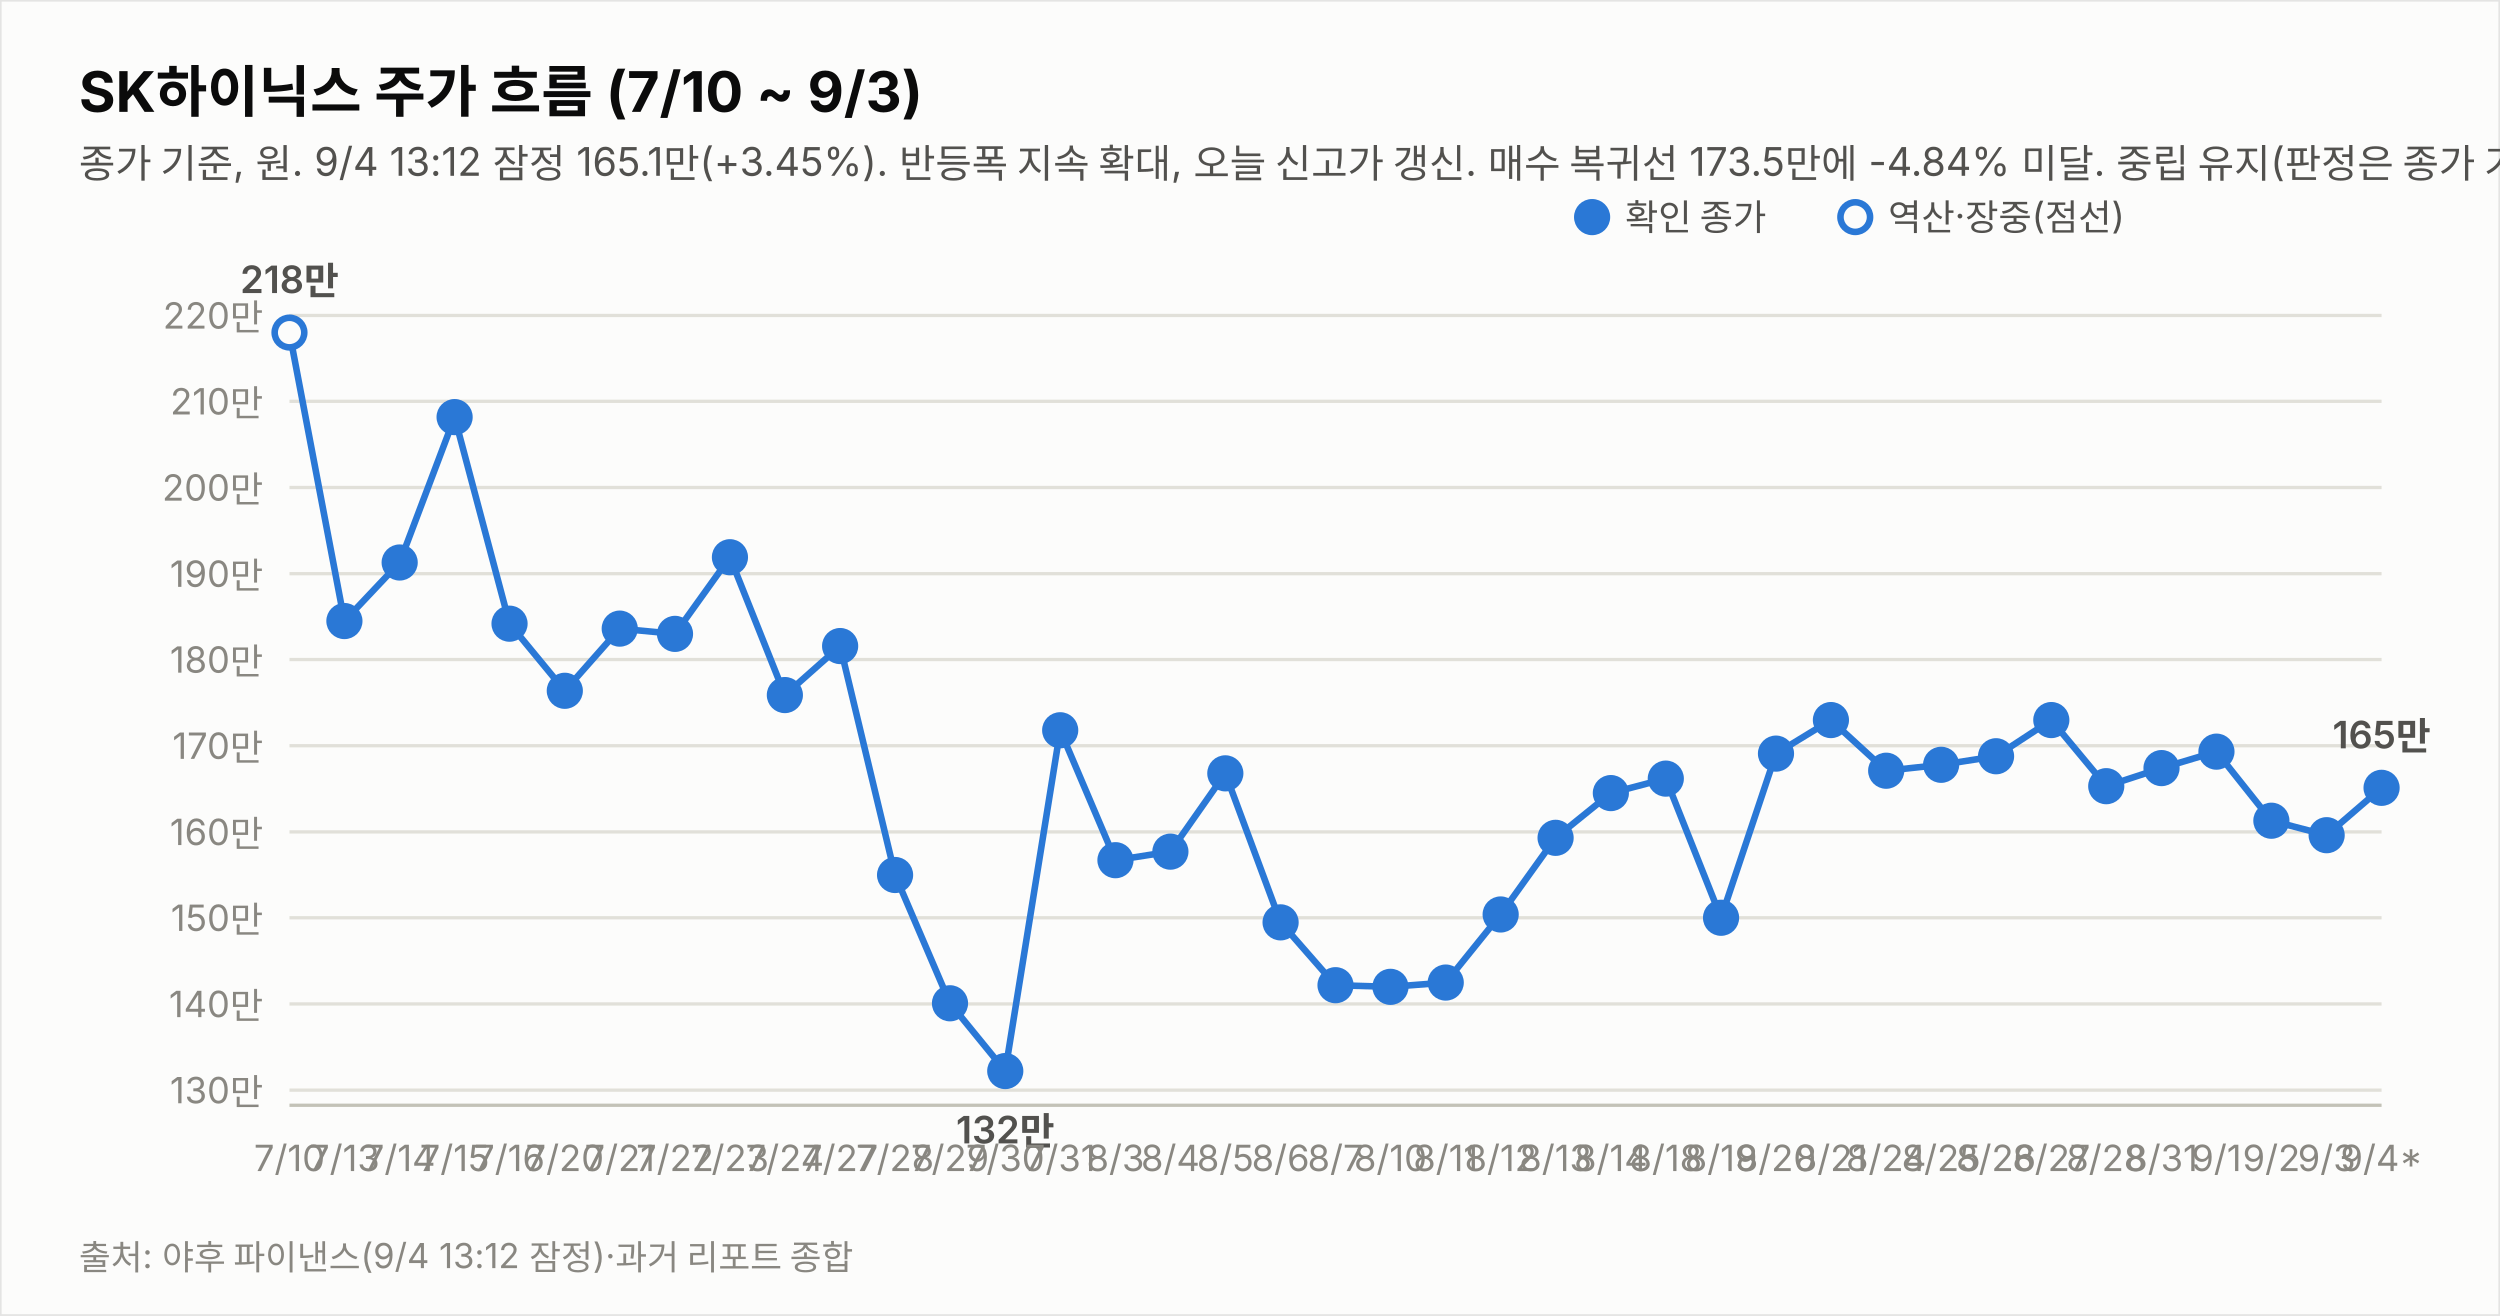
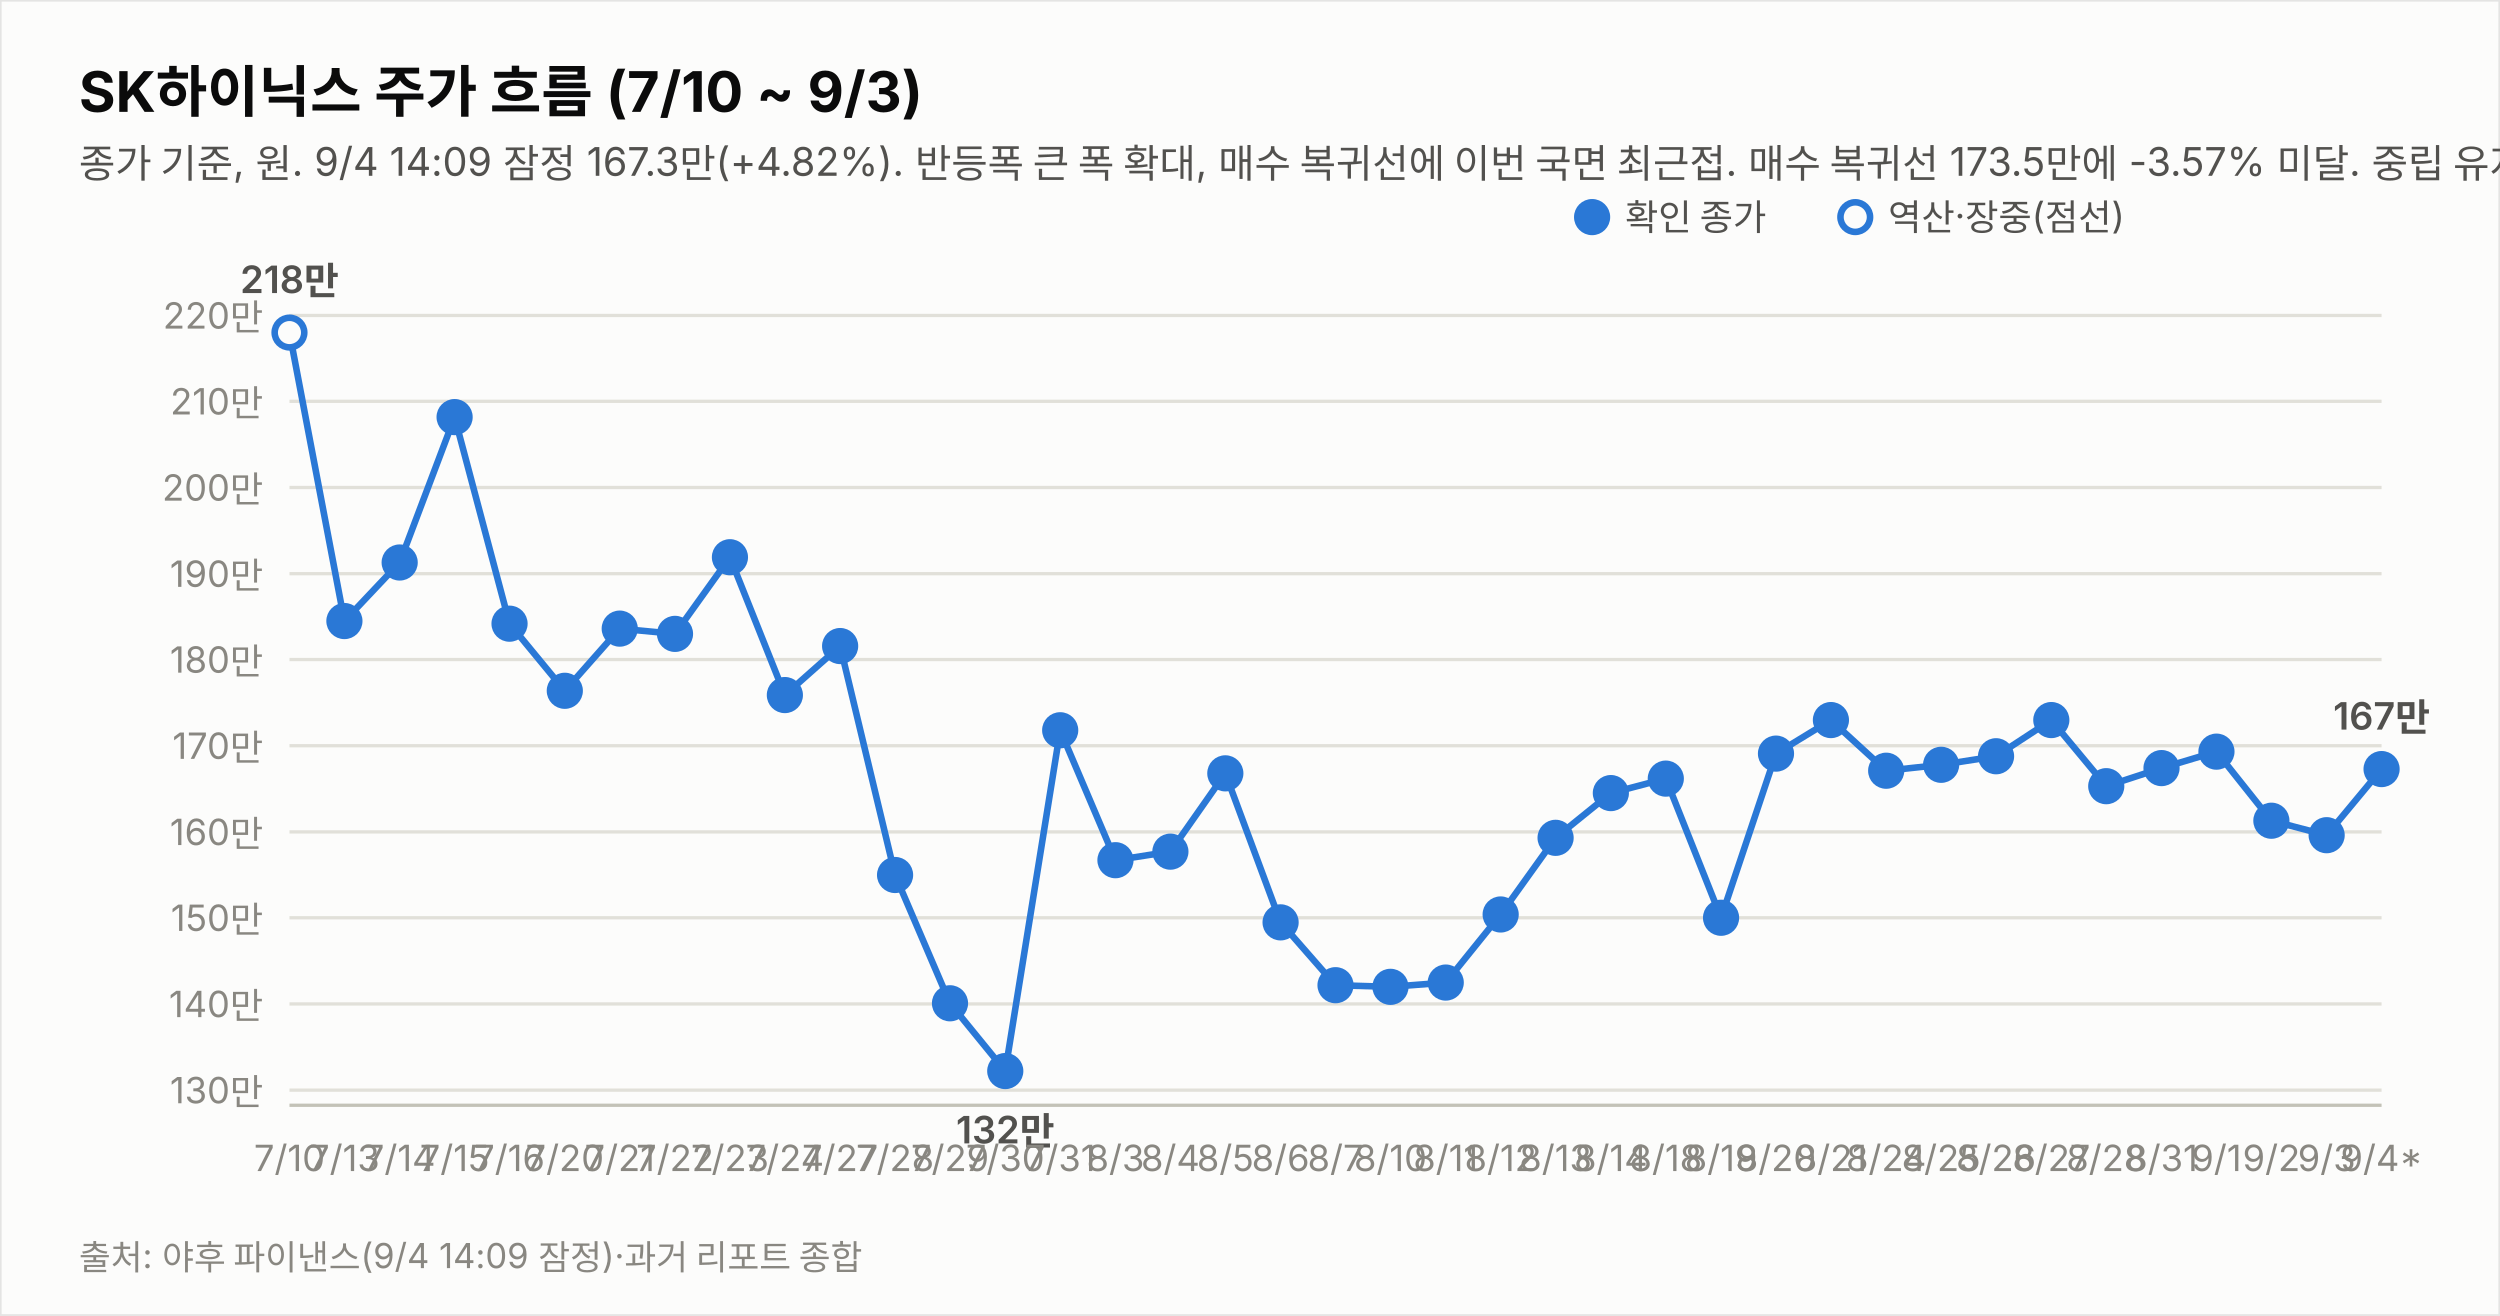
<svg xmlns="http://www.w3.org/2000/svg" width="760" height="400" viewBox="0 0 760 400" font-family="system-ui,-apple-system,&quot;Segoe UI&quot;,&quot;Malgun Gothic&quot;,&quot;Apple SD Gothic Neo&quot;,sans-serif">
  <rect width="760" height="400" fill="#fcfcfb" stroke="rgba(11,11,11,0.10)" />
  <text x="24" y="34" font-size="17" font-weight="700" fill="#0b0b0b">SK하이닉스 주가 흐름 (7/10 ~ 9/3)</text>
-   <text x="24" y="54" font-size="12" fill="#52514e">종가 기준, 원. 9/4 13:12 잠정 165.1만(+3.45%). 반등폭 지속 확대, 오늘 신고가 갱신. 매수 복귀선 173.5만에 -4.84% 미달. 중립 유지(판정은 종가 기준).</text>
+   <text x="24" y="54" font-size="12" fill="#52514e">종가 기준, 원. 9/4 14:09 잠정 167.3만(+4.82%). 반등폭 큰 폭 확대, 매수 복귀선에 이번 국면 최근접. 매수 복귀선 173.5만에 -3.57% 미달. 중립 유지(판정은 종가 기준).</text>
  <line x1="88" y1="331.4" x2="724" y2="331.4" stroke="#e1e0d9" stroke-width="1" />
  <text x="80" y="335.4" font-size="11" fill="#898781" text-anchor="end" style="font-variant-numeric:tabular-nums">130만</text>
  <line x1="88" y1="305.2" x2="724" y2="305.2" stroke="#e1e0d9" stroke-width="1" />
  <text x="80" y="309.2" font-size="11" fill="#898781" text-anchor="end" style="font-variant-numeric:tabular-nums">140만</text>
  <line x1="88" y1="279.0" x2="724" y2="279.0" stroke="#e1e0d9" stroke-width="1" />
  <text x="80" y="283.0" font-size="11" fill="#898781" text-anchor="end" style="font-variant-numeric:tabular-nums">150만</text>
  <line x1="88" y1="252.9" x2="724" y2="252.9" stroke="#e1e0d9" stroke-width="1" />
  <text x="80" y="256.9" font-size="11" fill="#898781" text-anchor="end" style="font-variant-numeric:tabular-nums">160만</text>
  <line x1="88" y1="226.7" x2="724" y2="226.7" stroke="#e1e0d9" stroke-width="1" />
  <text x="80" y="230.7" font-size="11" fill="#898781" text-anchor="end" style="font-variant-numeric:tabular-nums">170만</text>
  <line x1="88" y1="200.5" x2="724" y2="200.5" stroke="#e1e0d9" stroke-width="1" />
  <text x="80" y="204.5" font-size="11" fill="#898781" text-anchor="end" style="font-variant-numeric:tabular-nums">180만</text>
  <line x1="88" y1="174.4" x2="724" y2="174.4" stroke="#e1e0d9" stroke-width="1" />
  <text x="80" y="178.4" font-size="11" fill="#898781" text-anchor="end" style="font-variant-numeric:tabular-nums">190만</text>
  <line x1="88" y1="148.2" x2="724" y2="148.2" stroke="#e1e0d9" stroke-width="1" />
  <text x="80" y="152.2" font-size="11" fill="#898781" text-anchor="end" style="font-variant-numeric:tabular-nums">200만</text>
  <line x1="88" y1="122.0" x2="724" y2="122.0" stroke="#e1e0d9" stroke-width="1" />
  <text x="80" y="126.0" font-size="11" fill="#898781" text-anchor="end" style="font-variant-numeric:tabular-nums">210만</text>
  <line x1="88" y1="95.9" x2="724" y2="95.9" stroke="#e1e0d9" stroke-width="1" />
  <text x="80" y="99.9" font-size="11" fill="#898781" text-anchor="end" style="font-variant-numeric:tabular-nums">220만</text>
  <line x1="88" y1="336" x2="724" y2="336" stroke="#c3c2b7" stroke-width="1" />
-   <path d="M88.0,101.1 L104.7,188.8 L121.5,171.0 L138.2,126.8 L154.9,189.6 L171.7,210.0 L188.4,191.1 L205.2,192.7 L221.9,169.4 L238.6,211.3 L255.4,196.4 L272.1,266.0 L288.8,305.0 L305.6,325.6 L322.3,222.0 L339.1,261.5 L355.8,258.9 L372.5,235.1 L389.3,280.4 L406.0,299.5 L422.7,300.0 L439.5,298.7 L456.2,278.0 L472.9,254.7 L489.7,241.1 L506.4,236.7 L523.2,279.0 L539.9,229.1 L556.6,218.9 L573.4,234.3 L590.1,232.5 L606.8,229.9 L623.6,218.9 L640.3,239.0 L657.1,233.5 L673.8,228.5 L690.5,249.5 L707.3,253.9 L724.0,239.5" fill="none" stroke="#2a78d6" stroke-width="2" />
+   <path d="M88.0,101.1 L104.7,188.8 L121.5,171.0 L138.2,126.8 L154.9,189.6 L171.7,210.0 L188.4,191.1 L205.2,192.7 L221.9,169.4 L238.6,211.3 L255.4,196.4 L272.1,266.0 L288.8,305.0 L305.6,325.6 L322.3,222.0 L339.1,261.5 L355.8,258.9 L372.5,235.1 L389.3,280.4 L406.0,299.5 L422.7,300.0 L439.5,298.7 L456.2,278.0 L472.9,254.7 L489.7,241.1 L506.4,236.7 L523.2,279.0 L539.9,229.1 L556.6,218.9 L573.4,234.3 L590.1,232.5 L606.8,229.9 L623.6,218.9 L640.3,239.0 L657.1,233.5 L673.8,228.5 L690.5,249.5 L707.3,253.9 L724.0,233.8" fill="none" stroke="#2a78d6" stroke-width="2" />
  <circle cx="88.0" cy="101.1" r="4.5" fill="#fcfcfb" stroke="#2a78d6" stroke-width="2" />
  <text x="88.0" y="356" font-size="11" fill="#898781" text-anchor="middle">7/10</text>
  <text x="88.0" y="89.1" font-size="11.5" font-weight="600" fill="#52514e" text-anchor="middle" style="font-variant-numeric:tabular-nums">218만</text>
  <circle cx="104.7" cy="188.8" r="4.5" fill="#2a78d6" stroke="#2a78d6" stroke-width="2" />
  <text x="104.7" y="356" font-size="11" fill="#898781" text-anchor="middle">7/13</text>
  <circle cx="121.5" cy="171.0" r="4.5" fill="#2a78d6" stroke="#2a78d6" stroke-width="2" />
  <text x="121.5" y="356" font-size="11" fill="#898781" text-anchor="middle">7/14</text>
  <circle cx="138.2" cy="126.8" r="4.5" fill="#2a78d6" stroke="#2a78d6" stroke-width="2" />
  <text x="138.2" y="356" font-size="11" fill="#898781" text-anchor="middle">7/15</text>
  <circle cx="154.9" cy="189.6" r="4.5" fill="#2a78d6" stroke="#2a78d6" stroke-width="2" />
  <text x="154.9" y="356" font-size="11" fill="#898781" text-anchor="middle">7/16</text>
  <circle cx="171.7" cy="210.0" r="4.5" fill="#2a78d6" stroke="#2a78d6" stroke-width="2" />
  <text x="171.7" y="356" font-size="11" fill="#898781" text-anchor="middle">7/20</text>
  <circle cx="188.4" cy="191.1" r="4.5" fill="#2a78d6" stroke="#2a78d6" stroke-width="2" />
  <text x="188.4" y="356" font-size="11" fill="#898781" text-anchor="middle">7/21</text>
  <circle cx="205.2" cy="192.7" r="4.5" fill="#2a78d6" stroke="#2a78d6" stroke-width="2" />
  <text x="205.2" y="356" font-size="11" fill="#898781" text-anchor="middle">7/22</text>
  <circle cx="221.9" cy="169.4" r="4.5" fill="#2a78d6" stroke="#2a78d6" stroke-width="2" />
  <text x="221.9" y="356" font-size="11" fill="#898781" text-anchor="middle">7/23</text>
  <circle cx="238.6" cy="211.3" r="4.5" fill="#2a78d6" stroke="#2a78d6" stroke-width="2" />
  <text x="238.6" y="356" font-size="11" fill="#898781" text-anchor="middle">7/24</text>
  <circle cx="255.4" cy="196.4" r="4.5" fill="#2a78d6" stroke="#2a78d6" stroke-width="2" />
  <text x="255.4" y="356" font-size="11" fill="#898781" text-anchor="middle">7/27</text>
  <circle cx="272.1" cy="266.0" r="4.5" fill="#2a78d6" stroke="#2a78d6" stroke-width="2" />
  <text x="272.1" y="356" font-size="11" fill="#898781" text-anchor="middle">7/28</text>
  <circle cx="288.8" cy="305.0" r="4.5" fill="#2a78d6" stroke="#2a78d6" stroke-width="2" />
  <text x="288.8" y="356" font-size="11" fill="#898781" text-anchor="middle">7/29</text>
  <circle cx="305.6" cy="325.6" r="4.5" fill="#2a78d6" stroke="#2a78d6" stroke-width="2" />
  <text x="305.6" y="356" font-size="11" fill="#898781" text-anchor="middle">7/30</text>
  <text x="305.6" y="347.6" font-size="11.5" font-weight="600" fill="#52514e" text-anchor="middle" style="font-variant-numeric:tabular-nums">132만</text>
  <circle cx="322.3" cy="222.0" r="4.5" fill="#2a78d6" stroke="#2a78d6" stroke-width="2" />
  <text x="322.3" y="356" font-size="11" fill="#898781" text-anchor="middle">7/31</text>
  <circle cx="339.1" cy="261.5" r="4.5" fill="#2a78d6" stroke="#2a78d6" stroke-width="2" />
  <text x="339.1" y="356" font-size="11" fill="#898781" text-anchor="middle">8/3</text>
  <circle cx="355.8" cy="258.9" r="4.5" fill="#2a78d6" stroke="#2a78d6" stroke-width="2" />
  <text x="355.8" y="356" font-size="11" fill="#898781" text-anchor="middle">8/4</text>
  <circle cx="372.5" cy="235.1" r="4.5" fill="#2a78d6" stroke="#2a78d6" stroke-width="2" />
  <text x="372.5" y="356" font-size="11" fill="#898781" text-anchor="middle">8/5</text>
  <circle cx="389.3" cy="280.4" r="4.5" fill="#2a78d6" stroke="#2a78d6" stroke-width="2" />
  <text x="389.3" y="356" font-size="11" fill="#898781" text-anchor="middle">8/6</text>
  <circle cx="406.0" cy="299.5" r="4.5" fill="#2a78d6" stroke="#2a78d6" stroke-width="2" />
  <text x="406.0" y="356" font-size="11" fill="#898781" text-anchor="middle">8/7</text>
  <circle cx="422.7" cy="300.0" r="4.5" fill="#2a78d6" stroke="#2a78d6" stroke-width="2" />
  <text x="422.7" y="356" font-size="11" fill="#898781" text-anchor="middle">8/10</text>
  <circle cx="439.5" cy="298.7" r="4.5" fill="#2a78d6" stroke="#2a78d6" stroke-width="2" />
  <text x="439.5" y="356" font-size="11" fill="#898781" text-anchor="middle">8/11</text>
  <circle cx="456.2" cy="278.0" r="4.5" fill="#2a78d6" stroke="#2a78d6" stroke-width="2" />
  <text x="456.2" y="356" font-size="11" fill="#898781" text-anchor="middle">8/12</text>
  <circle cx="472.9" cy="254.7" r="4.5" fill="#2a78d6" stroke="#2a78d6" stroke-width="2" />
  <text x="472.9" y="356" font-size="11" fill="#898781" text-anchor="middle">8/13</text>
  <circle cx="489.7" cy="241.1" r="4.5" fill="#2a78d6" stroke="#2a78d6" stroke-width="2" />
  <text x="489.7" y="356" font-size="11" fill="#898781" text-anchor="middle">8/14</text>
  <circle cx="506.4" cy="236.7" r="4.5" fill="#2a78d6" stroke="#2a78d6" stroke-width="2" />
  <text x="506.4" y="356" font-size="11" fill="#898781" text-anchor="middle">8/18</text>
  <circle cx="523.2" cy="279.0" r="4.5" fill="#2a78d6" stroke="#2a78d6" stroke-width="2" />
  <text x="523.2" y="356" font-size="11" fill="#898781" text-anchor="middle">8/19</text>
  <circle cx="539.9" cy="229.1" r="4.5" fill="#2a78d6" stroke="#2a78d6" stroke-width="2" />
  <text x="539.9" y="356" font-size="11" fill="#898781" text-anchor="middle">8/20</text>
  <circle cx="556.6" cy="218.9" r="4.5" fill="#2a78d6" stroke="#2a78d6" stroke-width="2" />
  <text x="556.6" y="356" font-size="11" fill="#898781" text-anchor="middle">8/21</text>
  <circle cx="573.4" cy="234.3" r="4.5" fill="#2a78d6" stroke="#2a78d6" stroke-width="2" />
  <text x="573.4" y="356" font-size="11" fill="#898781" text-anchor="middle">8/24</text>
  <circle cx="590.1" cy="232.5" r="4.5" fill="#2a78d6" stroke="#2a78d6" stroke-width="2" />
  <text x="590.1" y="356" font-size="11" fill="#898781" text-anchor="middle">8/25</text>
  <circle cx="606.8" cy="229.9" r="4.5" fill="#2a78d6" stroke="#2a78d6" stroke-width="2" />
  <text x="606.8" y="356" font-size="11" fill="#898781" text-anchor="middle">8/26</text>
  <circle cx="623.6" cy="218.9" r="4.5" fill="#2a78d6" stroke="#2a78d6" stroke-width="2" />
  <text x="623.6" y="356" font-size="11" fill="#898781" text-anchor="middle">8/27</text>
  <circle cx="640.3" cy="239.0" r="4.5" fill="#2a78d6" stroke="#2a78d6" stroke-width="2" />
  <text x="640.3" y="356" font-size="11" fill="#898781" text-anchor="middle">8/28</text>
  <circle cx="657.1" cy="233.5" r="4.5" fill="#2a78d6" stroke="#2a78d6" stroke-width="2" />
  <text x="657.1" y="356" font-size="11" fill="#898781" text-anchor="middle">8/31</text>
  <circle cx="673.8" cy="228.5" r="4.5" fill="#2a78d6" stroke="#2a78d6" stroke-width="2" />
  <text x="673.8" y="356" font-size="11" fill="#898781" text-anchor="middle">9/1</text>
  <circle cx="690.5" cy="249.5" r="4.5" fill="#2a78d6" stroke="#2a78d6" stroke-width="2" />
  <text x="690.5" y="356" font-size="11" fill="#898781" text-anchor="middle">9/2</text>
  <circle cx="707.3" cy="253.9" r="4.5" fill="#2a78d6" stroke="#2a78d6" stroke-width="2" />
  <text x="707.3" y="356" font-size="11" fill="#898781" text-anchor="middle">9/3</text>
-   <circle cx="724.0" cy="239.5" r="4.5" fill="#2a78d6" stroke="#2a78d6" stroke-width="2" />
+   <circle cx="724.0" cy="233.8" r="4.5" fill="#2a78d6" stroke="#2a78d6" stroke-width="2" />
  <text x="724.0" y="356" font-size="11" fill="#898781" text-anchor="middle">9/4*</text>
-   <text x="724.0" y="227.5" font-size="11.5" font-weight="600" fill="#52514e" text-anchor="middle" style="font-variant-numeric:tabular-nums">165만</text>
+   <text x="724.0" y="221.8" font-size="11.5" font-weight="600" fill="#52514e" text-anchor="middle" style="font-variant-numeric:tabular-nums">167만</text>
  <circle cx="484" cy="66" r="4.5" fill="#2a78d6" stroke="#2a78d6" stroke-width="2" />
  <text x="494" y="70" font-size="11" fill="#52514e">확인 종가</text>
  <circle cx="564" cy="66" r="4.5" fill="#fcfcfb" stroke="#2a78d6" stroke-width="2" />
  <text x="574" y="70" font-size="11" fill="#52514e">역산·장중(점선)</text>
-   <text x="24" y="386" font-size="10.5" fill="#898781">출처: 야후 파이낸스(9/4 13:12 잠정)·과거 리포트 종합</text>
+   <text x="24" y="386" font-size="10.5" fill="#898781">출처: 야후 파이낸스(9/4 14:09 잠정)·과거 리포트 종합</text>
</svg>
